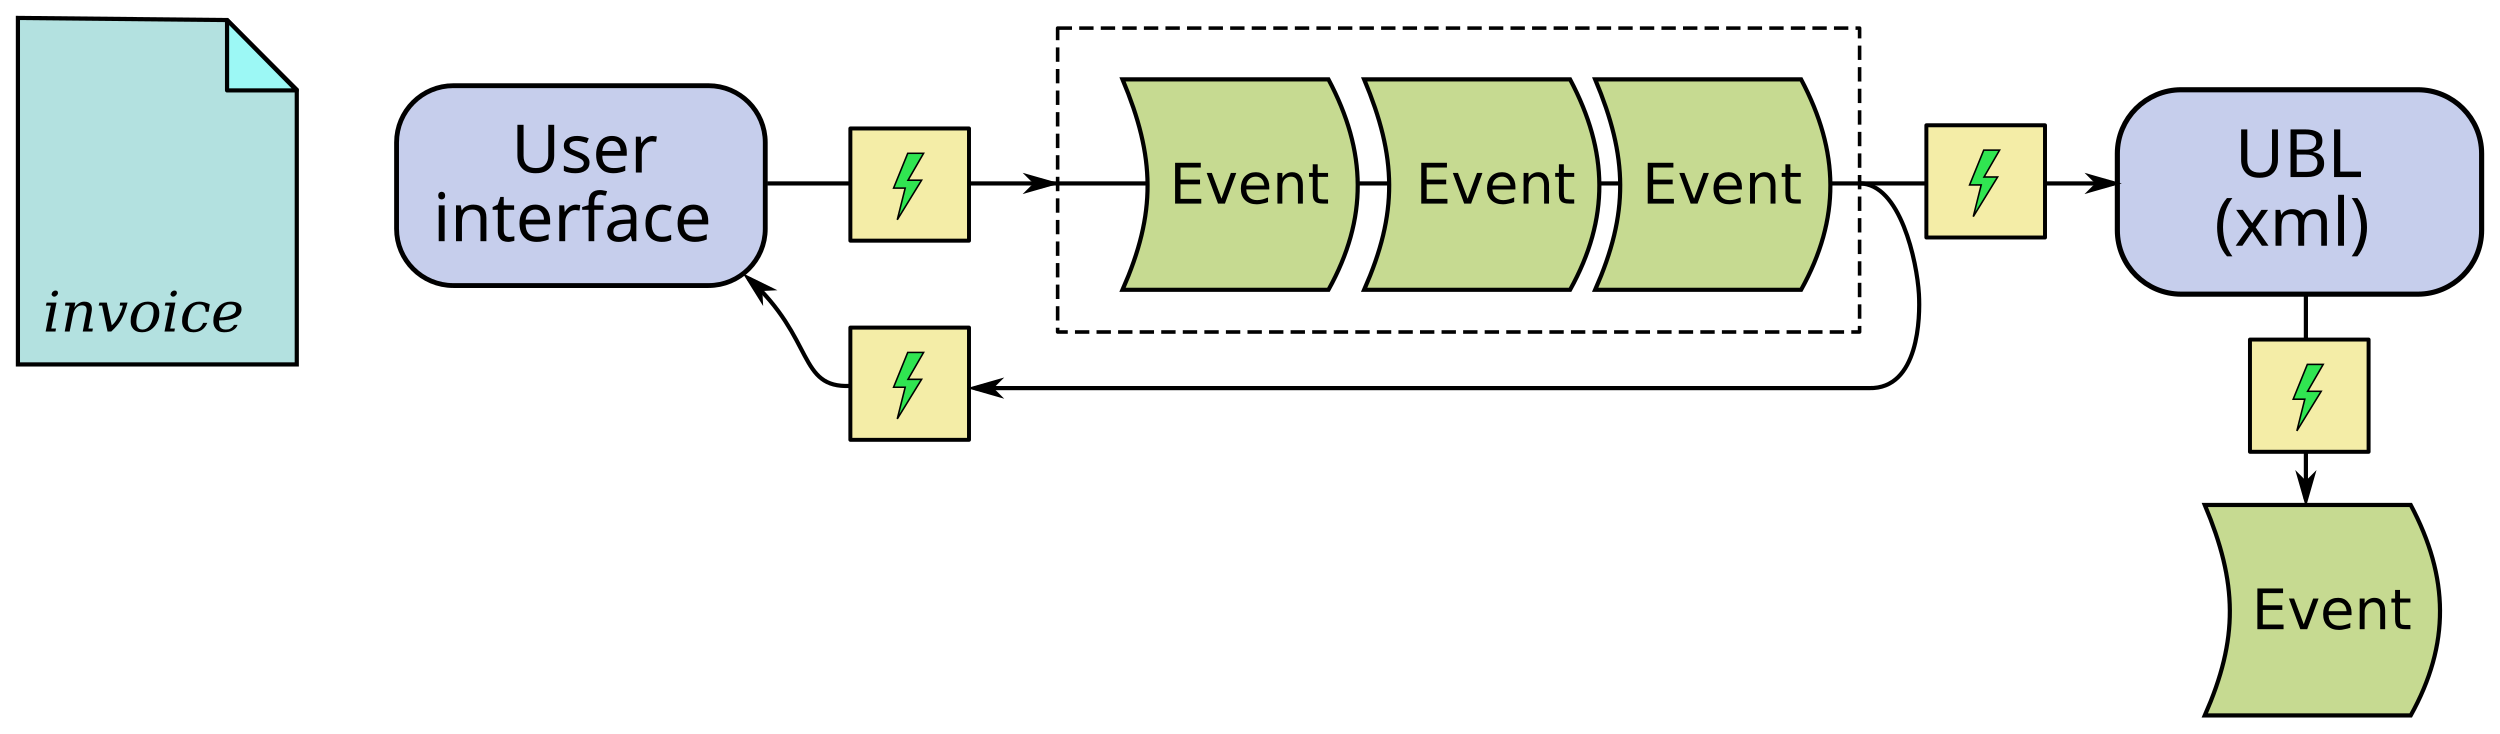
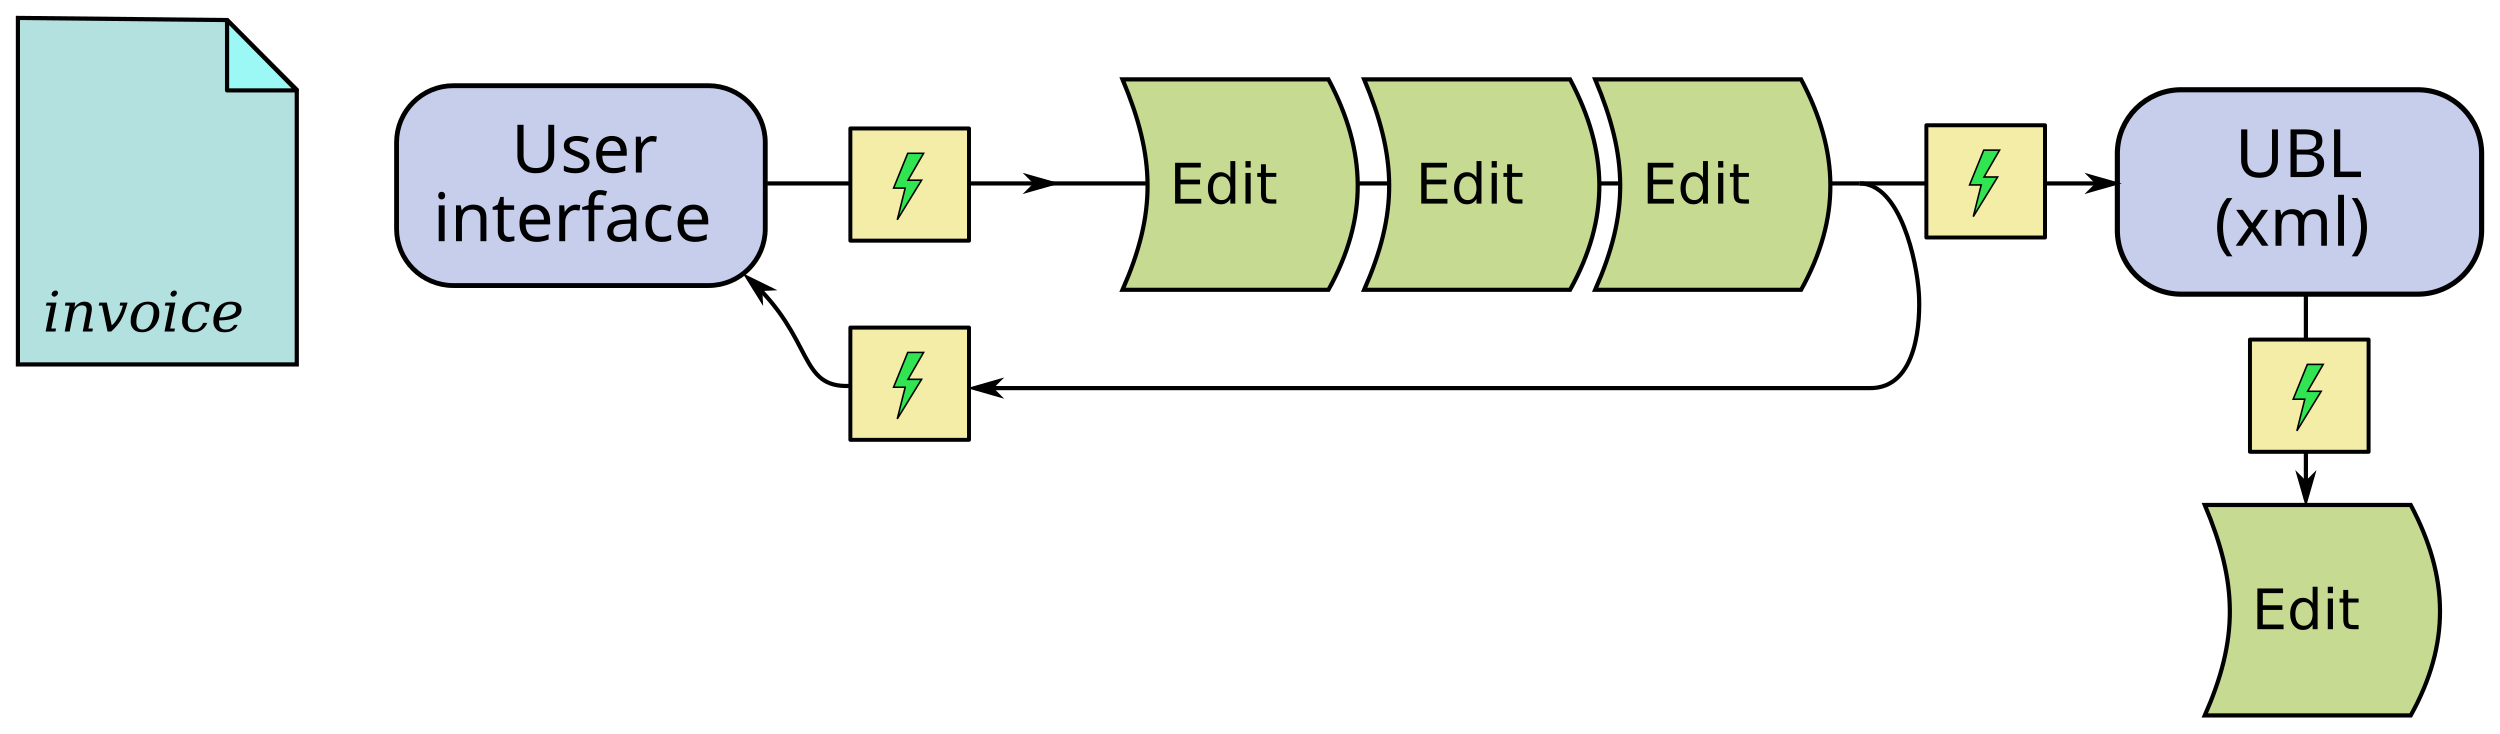
<svg xmlns="http://www.w3.org/2000/svg" width="158.131mm" height="46.385mm" viewBox="0 0 158.131 46.385" version="1.1" id="svg8">
  <defs id="defs2">
    <marker style="overflow:visible" id="marker11350" refX="0" refY="0" orient="auto">
      <path transform="matrix(-0.4,0,0,-0.4,-4,0)" style="fill:#000000;fill-opacity:1;fill-rule:evenodd;stroke:#000000;stroke-width:1pt;stroke-opacity:1" d="M 0,0 5,-5 -12.5,0 5,5 Z" id="path11348" />
    </marker>
    <marker orient="auto" refY="0" refX="0" id="marker11062" style="overflow:visible">
      <path id="path11060" d="M 0,0 5,-5 -12.5,0 5,5 Z" style="fill:#000000;fill-opacity:1;fill-rule:evenodd;stroke:#000000;stroke-width:1pt;stroke-opacity:1" transform="matrix(-0.4,0,0,-0.4,-4,0)" />
    </marker>
    <marker style="overflow:visible" id="marker10816" refX="0" refY="0" orient="auto">
      <path transform="matrix(-0.4,0,0,-0.4,-4,0)" style="fill:#000000;fill-opacity:1;fill-rule:evenodd;stroke:#000000;stroke-width:1pt;stroke-opacity:1" d="M 0,0 5,-5 -12.5,0 5,5 Z" id="path10814" />
    </marker>
    <marker orient="auto" refY="0" refX="0" id="marker13294" style="overflow:visible">
      <path id="path13292" d="M 0,0 5,-5 -12.5,0 5,5 Z" style="fill:#000000;fill-opacity:1;fill-rule:evenodd;stroke:#000000;stroke-width:1pt;stroke-opacity:1" transform="matrix(-0.4,0,0,-0.4,-4,0)" />
    </marker>
    <marker style="overflow:visible" id="marker8990" refX="0" refY="0" orient="auto">
      <path transform="matrix(-0.4,0,0,-0.4,-4,0)" style="fill:#000000;fill-opacity:1;fill-rule:evenodd;stroke:#000000;stroke-width:1pt;stroke-opacity:1" d="M 0,0 5,-5 -12.5,0 5,5 Z" id="path8988" />
    </marker>
    <marker style="overflow:visible" id="marker8896" refX="0" refY="0" orient="auto">
      <path transform="matrix(-0.4,0,0,-0.4,-4,0)" style="fill:#000000;fill-opacity:1;fill-rule:evenodd;stroke:#000000;stroke-width:1pt;stroke-opacity:1" d="M 0,0 5,-5 -12.5,0 5,5 Z" id="path8894" />
    </marker>
    <marker style="overflow:visible" id="marker8728" refX="0" refY="0" orient="auto">
      <path transform="scale(0.6)" d="M 8.719,4.034 -2.207,0.016 8.719,-4.002 c -1.745,2.372 -1.735,5.617 -6e-7,8.035 z" style="fill:#000000;fill-opacity:1;fill-rule:evenodd;stroke:#000000;stroke-width:0.625;stroke-linejoin:round;stroke-opacity:1" id="path8726" />
    </marker>
    <marker style="overflow:visible" id="marker8718" refX="0" refY="0" orient="auto">
      <path transform="scale(0.6)" d="M 8.719,4.034 -2.207,0.016 8.719,-4.002 c -1.745,2.372 -1.735,5.617 -6e-7,8.035 z" style="fill:#000000;fill-opacity:1;fill-rule:evenodd;stroke:#000000;stroke-width:0.625;stroke-linejoin:round;stroke-opacity:1" id="path8716" />
    </marker>
    <marker style="overflow:visible" id="marker8574" refX="0" refY="0" orient="auto">
      <path transform="matrix(0.8,0,0,0.8,10,0)" style="fill:#000000;fill-opacity:1;fill-rule:evenodd;stroke:#000000;stroke-width:1pt;stroke-opacity:1" d="M 0,0 5,-5 -12.5,0 5,5 Z" id="path8572" />
    </marker>
    <marker style="overflow:visible" id="marker8516" refX="0" refY="0" orient="auto">
      <path transform="matrix(0.8,0,0,0.8,10,0)" style="fill:#000000;fill-opacity:1;fill-rule:evenodd;stroke:#000000;stroke-width:1pt;stroke-opacity:1" d="M 0,0 5,-5 -12.5,0 5,5 Z" id="path8514" />
    </marker>
    <marker style="overflow:visible" id="marker8020" refX="0" refY="0" orient="auto">
      <path transform="matrix(-0.8,0,0,-0.8,-10,0)" style="fill:#000000;fill-opacity:1;fill-rule:evenodd;stroke:#000000;stroke-width:1pt;stroke-opacity:1" d="M 0,0 5,-5 -12.5,0 5,5 Z" id="path8018" />
    </marker>
    <marker orient="auto" refY="0" refX="0" id="marker6718" style="overflow:visible">
      <path id="path6716" d="M 0,0 5,-5 -12.5,0 5,5 Z" style="fill:#000000;fill-opacity:1;fill-rule:evenodd;stroke:#000000;stroke-width:1pt;stroke-opacity:1" transform="matrix(-0.8,0,0,-0.8,-10,0)" />
    </marker>
    <marker style="overflow:visible" id="marker3354" refX="0" refY="0" orient="auto">
      <path transform="matrix(0.8,0,0,0.8,5.92,0.8)" style="fill:#000000;fill-opacity:1;fill-rule:evenodd;stroke:#000000;stroke-width:1pt;stroke-opacity:1" d="m -2.5,-1 c 0,2.76 -2.24,5 -5,5 -2.76,0 -5,-2.24 -5,-5 0,-2.76 2.24,-5 5,-5 2.76,0 5,2.24 5,5 z" id="path3352" />
    </marker>
    <marker style="overflow:visible" id="marker1306" refX="0" refY="0" orient="auto">
      <path transform="matrix(0.8,0,0,0.8,10,0)" style="fill:#000000;fill-opacity:1;fill-rule:evenodd;stroke:#000000;stroke-width:1pt;stroke-opacity:1" d="M 0,0 5,-5 -12.5,0 5,5 Z" id="path1304" />
    </marker>
    <marker orient="auto" refY="0" refX="0" id="marker1266" style="overflow:visible">
      <path id="path1264" d="M 0,0 5,-5 -12.5,0 5,5 Z" style="fill:#000000;fill-opacity:1;fill-rule:evenodd;stroke:#000000;stroke-width:1pt;stroke-opacity:1" transform="matrix(0.8,0,0,0.8,10,0)" />
    </marker>
    <marker style="overflow:visible" id="marker1404-3" refX="0" refY="0" orient="auto">
      <path transform="matrix(-0.8,0,0,-0.8,-10,0)" style="fill:#000000;fill-opacity:1;fill-rule:evenodd;stroke:#000000;stroke-width:1pt;stroke-opacity:1" d="M 0,0 5,-5 -12.5,0 5,5 Z" id="path1402-3" />
    </marker>
    <marker style="overflow:visible" id="marker8718-3" refX="0" refY="0" orient="auto">
      <path transform="scale(0.6)" d="M 8.719,4.034 -2.207,0.016 8.719,-4.002 c -1.745,2.372 -1.735,5.617 -6e-7,8.035 z" style="fill:#000000;fill-opacity:1;fill-rule:evenodd;stroke:#000000;stroke-width:0.625;stroke-linejoin:round;stroke-opacity:1" id="path8716-2" />
    </marker>
    <marker style="overflow:visible" id="marker8896-3" refX="0" refY="0" orient="auto">
      <path transform="matrix(-0.4,0,0,-0.4,-4,0)" style="fill:#000000;fill-opacity:1;fill-rule:evenodd;stroke:#000000;stroke-width:1pt;stroke-opacity:1" d="M 0,0 5,-5 -12.5,0 5,5 Z" id="path8894-6" />
    </marker>
  </defs>
  <g id="layer1" transform="translate(-22.24722,-9.592281)">
    <path style="fill:none;fill-rule:evenodd;stroke:#000000;stroke-width:0.265px;stroke-linecap:butt;stroke-linejoin:miter;stroke-opacity:1;marker-end:url(#marker11350)" d="M 168.1,28.129 V 41.155" id="path11340" />
    <path id="path9250" d="m 88.764,21.195 h 51.105" style="fill:none;fill-rule:evenodd;stroke:#000000;stroke-width:0.265px;stroke-linecap:butt;stroke-linejoin:miter;stroke-opacity:1" />
    <path style="fill:#b3e1e0;fill-opacity:1;fill-rule:evenodd;stroke:#000000;stroke-width:0.265px;stroke-linecap:butt;stroke-linejoin:miter;stroke-opacity:1" d="M 23.38,10.726 V 32.642 H 41.019 V 15.269 L 36.609,10.86 Z" id="path6004" />
    <path style="fill:#9cf8f5;fill-opacity:1;fill-rule:evenodd;stroke:#000000;stroke-width:0.265;stroke-linecap:butt;stroke-linejoin:round;stroke-miterlimit:4;stroke-dasharray:none;stroke-opacity:1" d="m 36.609,10.86 v 4.45 h 4.396 z" id="path6008" />
    <text xml:space="preserve" style="font-style:normal;font-weight:normal;font-size:10.583px;line-height:125%;font-family:Sans;letter-spacing:0px;word-spacing:0px;fill:#000000;fill-opacity:1;stroke:none;stroke-width:0.265px;stroke-linecap:butt;stroke-linejoin:miter;stroke-opacity:1" x="24.959" y="30.562" id="text3412-0">
      <tspan id="tspan3410-2" x="24.959" y="30.562" style="font-style:italic;font-variant:normal;font-weight:normal;font-stretch:normal;font-size:3.528px;font-family:'Bitstream Vera Serif';-inkscape-font-specification:'Bitstream Vera Serif Italic';stroke-width:0.265px">invoice</tspan>
    </text>
    <text xml:space="preserve" style="font-style:normal;font-weight:normal;font-size:10.583px;line-height:125%;font-family:Sans;letter-spacing:0px;word-spacing:0px;fill:#000000;fill-opacity:1;stroke:none;stroke-width:0.265px;stroke-linecap:butt;stroke-linejoin:miter;stroke-opacity:1" x="79.553" y="50.053" id="text3412-0-2">
      <tspan id="tspan3410-2-2" x="79.553" y="59.417" style="font-style:italic;font-variant:normal;font-weight:normal;font-stretch:normal;font-size:3.528px;font-family:'Bitstream Vera Serif';-inkscape-font-specification:'Bitstream Vera Serif Italic';stroke-width:0.265px" />
    </text>
    <path id="path9446" d="m 161.707,54.845 c 2.147,-4.867 2.075,-8.373 0,-13.311 h 13.025 c 2.433,4.58 2.505,8.803 0,13.311 z" style="fill:#c6da91;fill-opacity:1;fill-rule:evenodd;stroke:#010101;stroke-width:0.265px;stroke-linecap:butt;stroke-linejoin:miter;stroke-opacity:1" />
    <g id="g10591" transform="translate(-23.22124,-31.8571)">
      <rect y="62.17" x="99.256" height="7.099" width="7.504" id="rect10237" style="fill:#f4eda7;fill-opacity:1;stroke:#000000;stroke-width:0.251;stroke-linejoin:round;stroke-miterlimit:4;stroke-dasharray:none;stroke-dashoffset:0;stroke-opacity:1" />
      <path id="path10239" d="m 102.885,63.742 -0.895,2.201 h 0.734 l -0.501,2.004 1.539,-2.505 h -0.859 l 0.984,-1.7 z" style="fill:#30e551;fill-opacity:1;fill-rule:evenodd;stroke:#000000;stroke-width:0.1;stroke-linecap:butt;stroke-linejoin:miter;stroke-miterlimit:4;stroke-dasharray:none;stroke-opacity:1" />
    </g>
    <g id="g10258" transform="translate(-131.7842,0.7689977)">
      <rect style="fill:#c6ceec;fill-opacity:1;stroke:#000000;stroke-width:0.306;stroke-linejoin:round;stroke-miterlimit:4;stroke-dasharray:none;stroke-dashoffset:0;stroke-opacity:1" id="rect8306" width="23.321" height="12.642" x="179.115" y="14.243" ry="3.593" />
      <text id="text8314" y="19.734" x="186.382" style="font-style:normal;font-weight:normal;font-size:10.583px;line-height:125%;font-family:Sans;letter-spacing:0px;word-spacing:0px;fill:#000000;fill-opacity:1;stroke:none;stroke-width:0.265px;stroke-linecap:butt;stroke-linejoin:miter;stroke-opacity:1" xml:space="preserve">
        <tspan style="font-size:4.233px;stroke-width:0.265px" y="19.734" x="186.382" id="tspan8312">User</tspan>
      </text>
      <text id="text8318" y="24.081" x="181.421" style="font-style:normal;font-weight:normal;font-size:10.583px;line-height:125%;font-family:Sans;letter-spacing:0px;word-spacing:0px;fill:#000000;fill-opacity:1;stroke:none;stroke-width:0.265px;stroke-linecap:butt;stroke-linejoin:miter;stroke-opacity:1" xml:space="preserve">
        <tspan style="font-size:4.233px;stroke-width:0.265px" y="24.081" x="181.421" id="tspan8316">interface</tspan>
      </text>
    </g>
    <path id="path13284" d="M 70.77,21.195 H 88.764" style="fill:none;fill-rule:evenodd;stroke:#000000;stroke-width:0.265;stroke-linecap:butt;stroke-linejoin:miter;stroke-miterlimit:4;stroke-dasharray:none;stroke-opacity:1;marker-end:url(#marker13294)" />
    <g transform="translate(-23.22124,-44.45286)" id="g13290">
      <rect style="fill:#f4eda7;fill-opacity:1;stroke:#000000;stroke-width:0.251;stroke-linejoin:round;stroke-miterlimit:4;stroke-dasharray:none;stroke-dashoffset:0;stroke-opacity:1" id="rect13286" width="7.504" height="7.099" x="99.256" y="62.17" />
      <path style="fill:#30e551;fill-opacity:1;fill-rule:evenodd;stroke:#000000;stroke-width:0.1;stroke-linecap:butt;stroke-linejoin:miter;stroke-miterlimit:4;stroke-dasharray:none;stroke-opacity:1" d="m 102.885,63.742 -0.895,2.201 h 0.734 l -0.501,2.004 1.539,-2.505 h -0.859 l 0.984,-1.7 z" id="path13288" />
    </g>
    <text id="text13730" y="49.391" x="164.687" style="font-style:normal;font-weight:normal;font-size:10.583px;line-height:125%;font-family:Sans;letter-spacing:0px;word-spacing:0px;fill:#000000;fill-opacity:1;stroke:none;stroke-width:0.265px;stroke-linecap:butt;stroke-linejoin:miter;stroke-opacity:1" xml:space="preserve">
-       <tspan style="font-style:normal;font-variant:normal;font-weight:normal;font-stretch:normal;font-size:3.528px;font-family:'Bitstream Vera Sans';-inkscape-font-specification:'Bitstream Vera Sans Italic';stroke-width:0.265px" y="49.391" x="164.687" id="tspan13728">Event</tspan>
+       <tspan style="font-style:normal;font-variant:normal;font-weight:normal;font-stretch:normal;font-size:3.528px;font-family:'Bitstream Vera Sans';-inkscape-font-specification:'Bitstream Vera Sans Italic';stroke-width:0.265px" y="49.391" x="164.687" id="tspan13728">Edit</tspan>
    </text>
    <g id="g10251" transform="translate(49.5821,38.38436)">
      <rect ry="4.041" y="-23.115" x="106.593" height="12.93" width="23.041" id="rect8197" style="fill:#c6ceec;fill-opacity:1;stroke:#000000;stroke-width:0.325;stroke-linejoin:round;stroke-miterlimit:4;stroke-dasharray:none;stroke-dashoffset:0;stroke-opacity:1" />
      <text id="text8201" y="-17.597" x="114.046" style="font-style:normal;font-weight:normal;font-size:10.583px;line-height:125%;font-family:Sans;letter-spacing:0px;word-spacing:0px;fill:#000000;fill-opacity:1;stroke:none;stroke-width:0.265px;stroke-linecap:butt;stroke-linejoin:miter;stroke-opacity:1" xml:space="preserve">
        <tspan style="font-size:4.233px;stroke-width:0.265px" y="-17.597" x="114.046" id="tspan8199">UBL</tspan>
      </text>
      <text id="text8201-0" y="-13.25" x="112.729" style="font-style:normal;font-weight:normal;font-size:10.583px;line-height:125%;font-family:Sans;letter-spacing:0px;word-spacing:0px;fill:#000000;fill-opacity:1;stroke:none;stroke-width:0.265px;stroke-linecap:butt;stroke-linejoin:miter;stroke-opacity:1" xml:space="preserve">
        <tspan style="font-size:4.233px;stroke-width:0.265px" y="-13.25" x="112.729" id="tspan8199-2">(xml)</tspan>
      </text>
    </g>
    <path style="fill:none;fill-rule:evenodd;stroke:#000000;stroke-width:0.265;stroke-linecap:butt;stroke-linejoin:miter;stroke-miterlimit:4;stroke-dasharray:none;stroke-opacity:1;marker-end:url(#marker8896-3)" d="m 139.869,21.195 h 16.062" id="path8496-7" />
    <g id="g10591-5" transform="translate(44.83856,-44.65369)">
      <rect y="62.17" x="99.256" height="7.099" width="7.504" id="rect10237-3" style="fill:#f4eda7;fill-opacity:1;stroke:#000000;stroke-width:0.251;stroke-linejoin:round;stroke-miterlimit:4;stroke-dasharray:none;stroke-dashoffset:0;stroke-opacity:1" />
      <path id="path10239-5" d="m 102.885,63.742 -0.895,2.201 h 0.734 l -0.501,2.004 1.539,-2.505 h -0.859 l 0.984,-1.7 z" style="fill:#30e551;fill-opacity:1;fill-rule:evenodd;stroke:#000000;stroke-width:0.1;stroke-linecap:butt;stroke-linejoin:miter;stroke-miterlimit:4;stroke-dasharray:none;stroke-opacity:1" />
    </g>
    <path style="fill:#c6da91;fill-opacity:1;fill-rule:evenodd;stroke:#010101;stroke-width:0.265px;stroke-linecap:butt;stroke-linejoin:miter;stroke-opacity:1" d="m 108.533,27.923 c 2.147,-4.867 2.075,-8.373 0,-13.311 h 13.025 c 2.433,4.58 2.505,8.803 0,13.311 z" id="path9236" />
-     <rect y="11.37" x="89.145" height="19.221" width="50.726" id="rect9238" style="fill:none;fill-opacity:1;stroke:#010101;stroke-width:0.227;stroke-linejoin:round;stroke-miterlimit:4;stroke-dasharray:0.909, 0.455;stroke-dashoffset:0;stroke-opacity:1" />
    <path id="path9982" d="m 93.25,27.923 c 2.147,-4.867 2.075,-8.373 0,-13.311 h 13.025 c 2.433,4.58 2.505,8.803 0,13.311 z" style="fill:#c6da91;fill-opacity:1;fill-rule:evenodd;stroke:#010101;stroke-width:0.265px;stroke-linecap:butt;stroke-linejoin:miter;stroke-opacity:1" />
    <text xml:space="preserve" style="font-style:normal;font-weight:normal;font-size:10.583px;line-height:125%;font-family:Sans;letter-spacing:0px;word-spacing:0px;fill:#000000;fill-opacity:1;stroke:none;stroke-width:0.265px;stroke-linecap:butt;stroke-linejoin:miter;stroke-opacity:1" x="96.23" y="22.468" id="text9242">
-       <tspan id="tspan9240" x="96.23" y="22.468" style="font-style:normal;font-variant:normal;font-weight:normal;font-stretch:normal;font-size:3.528px;font-family:'Bitstream Vera Sans';-inkscape-font-specification:'Bitstream Vera Sans Italic';stroke-width:0.265px">Event</tspan>
+       <tspan id="tspan9240" x="96.23" y="22.468" style="font-style:normal;font-variant:normal;font-weight:normal;font-stretch:normal;font-size:3.528px;font-family:'Bitstream Vera Sans';-inkscape-font-specification:'Bitstream Vera Sans Italic';stroke-width:0.265px">Edit</tspan>
    </text>
    <path id="path9244" d="m 123.146,27.923 c 2.147,-4.867 2.075,-8.373 0,-13.311 h 13.025 c 2.433,4.58 2.505,8.803 0,13.311 z" style="fill:#c6da91;fill-opacity:1;fill-rule:evenodd;stroke:#010101;stroke-width:0.265px;stroke-linecap:butt;stroke-linejoin:miter;stroke-opacity:1" />
    <text id="text9248" y="22.468" x="111.802" style="font-style:normal;font-weight:normal;font-size:10.583px;line-height:125%;font-family:Sans;letter-spacing:0px;word-spacing:0px;fill:#000000;fill-opacity:1;stroke:none;stroke-width:0.265px;stroke-linecap:butt;stroke-linejoin:miter;stroke-opacity:1" xml:space="preserve">
-       <tspan style="font-style:normal;font-variant:normal;font-weight:normal;font-stretch:normal;font-size:3.528px;font-family:'Bitstream Vera Sans';-inkscape-font-specification:'Bitstream Vera Sans Italic';stroke-width:0.265px" y="22.468" x="111.802" id="tspan9246">Event</tspan>
+       <tspan style="font-style:normal;font-variant:normal;font-weight:normal;font-stretch:normal;font-size:3.528px;font-family:'Bitstream Vera Sans';-inkscape-font-specification:'Bitstream Vera Sans Italic';stroke-width:0.265px" y="22.468" x="111.802" id="tspan9246">Edit</tspan>
    </text>
    <text xml:space="preserve" style="font-style:normal;font-weight:normal;font-size:10.583px;line-height:125%;font-family:Sans;letter-spacing:0px;word-spacing:0px;fill:#000000;fill-opacity:1;stroke:none;stroke-width:0.265px;stroke-linecap:butt;stroke-linejoin:miter;stroke-opacity:1" x="126.126" y="22.468" id="text9986">
-       <tspan id="tspan9984" x="126.126" y="22.468" style="font-style:normal;font-variant:normal;font-weight:normal;font-stretch:normal;font-size:3.528px;font-family:'Bitstream Vera Sans';-inkscape-font-specification:'Bitstream Vera Sans Italic';stroke-width:0.265px">Event</tspan>
+       <tspan id="tspan9984" x="126.126" y="22.468" style="font-style:normal;font-variant:normal;font-weight:normal;font-stretch:normal;font-size:3.528px;font-family:'Bitstream Vera Sans';-inkscape-font-specification:'Bitstream Vera Sans Italic';stroke-width:0.265px">Edit</tspan>
    </text>
    <path style="fill:none;fill-rule:evenodd;stroke:#000000;stroke-width:0.265;stroke-linecap:butt;stroke-linejoin:miter;stroke-miterlimit:4;stroke-dasharray:none;stroke-opacity:1;marker-end:url(#marker10816)" d="m 139.869,21.195 c 2.576,0 3.636,4.931 3.755,7.006 0.084,1.452 -10e-6,6.012 -3.149,5.94 H 83.936" id="path10806" />
    <path style="fill:none;fill-rule:evenodd;stroke:#000000;stroke-width:0.265px;stroke-linecap:butt;stroke-linejoin:miter;stroke-opacity:1;marker-end:url(#marker11062)" d="m 76.036,34.003 c -3.34,0.152 -2.227,-2.986 -6.427,-6.781" id="path11052" />
    <g transform="translate(65.30668,-31.09935)" id="g11338">
      <rect style="fill:#f4eda7;fill-opacity:1;stroke:#000000;stroke-width:0.251;stroke-linejoin:round;stroke-miterlimit:4;stroke-dasharray:none;stroke-dashoffset:0;stroke-opacity:1" id="rect11334" width="7.504" height="7.099" x="99.256" y="62.17" />
      <path style="fill:#30e551;fill-opacity:1;fill-rule:evenodd;stroke:#000000;stroke-width:0.1;stroke-linecap:butt;stroke-linejoin:miter;stroke-miterlimit:4;stroke-dasharray:none;stroke-opacity:1" d="m 102.885,63.742 -0.895,2.201 h 0.734 l -0.501,2.004 1.539,-2.505 h -0.859 l 0.984,-1.7 z" id="path11336" />
    </g>
  </g>
</svg>
